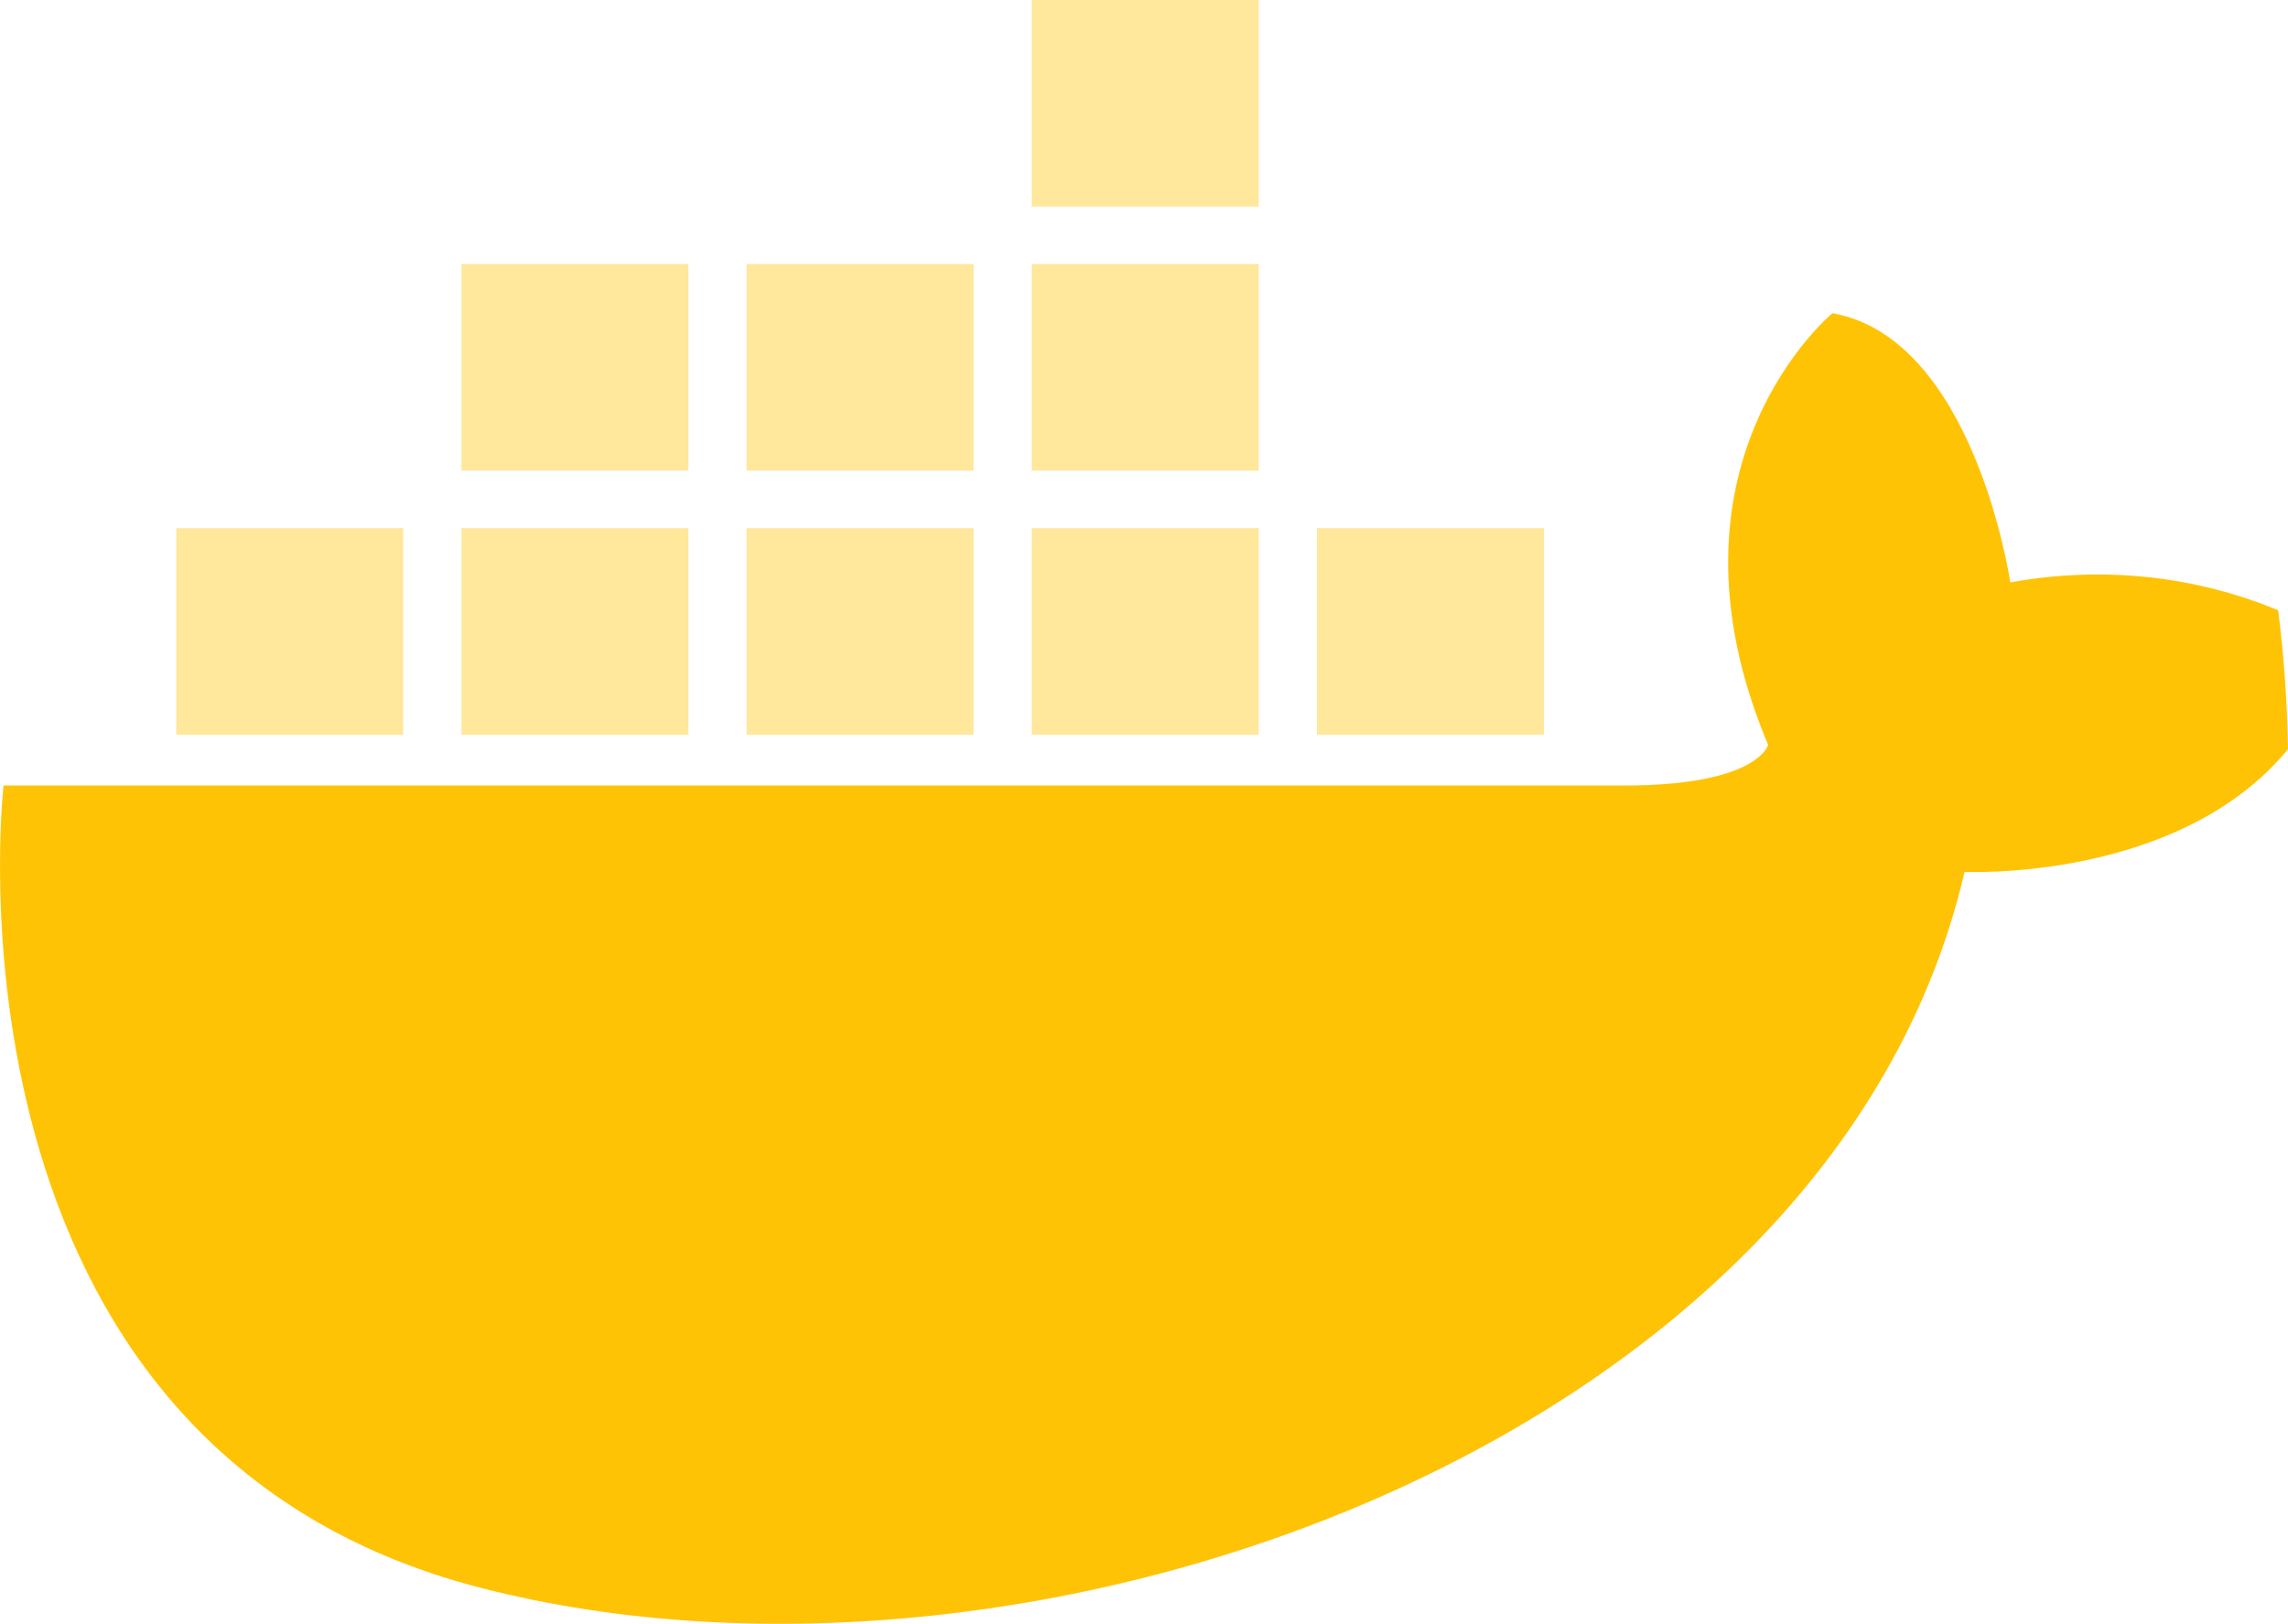
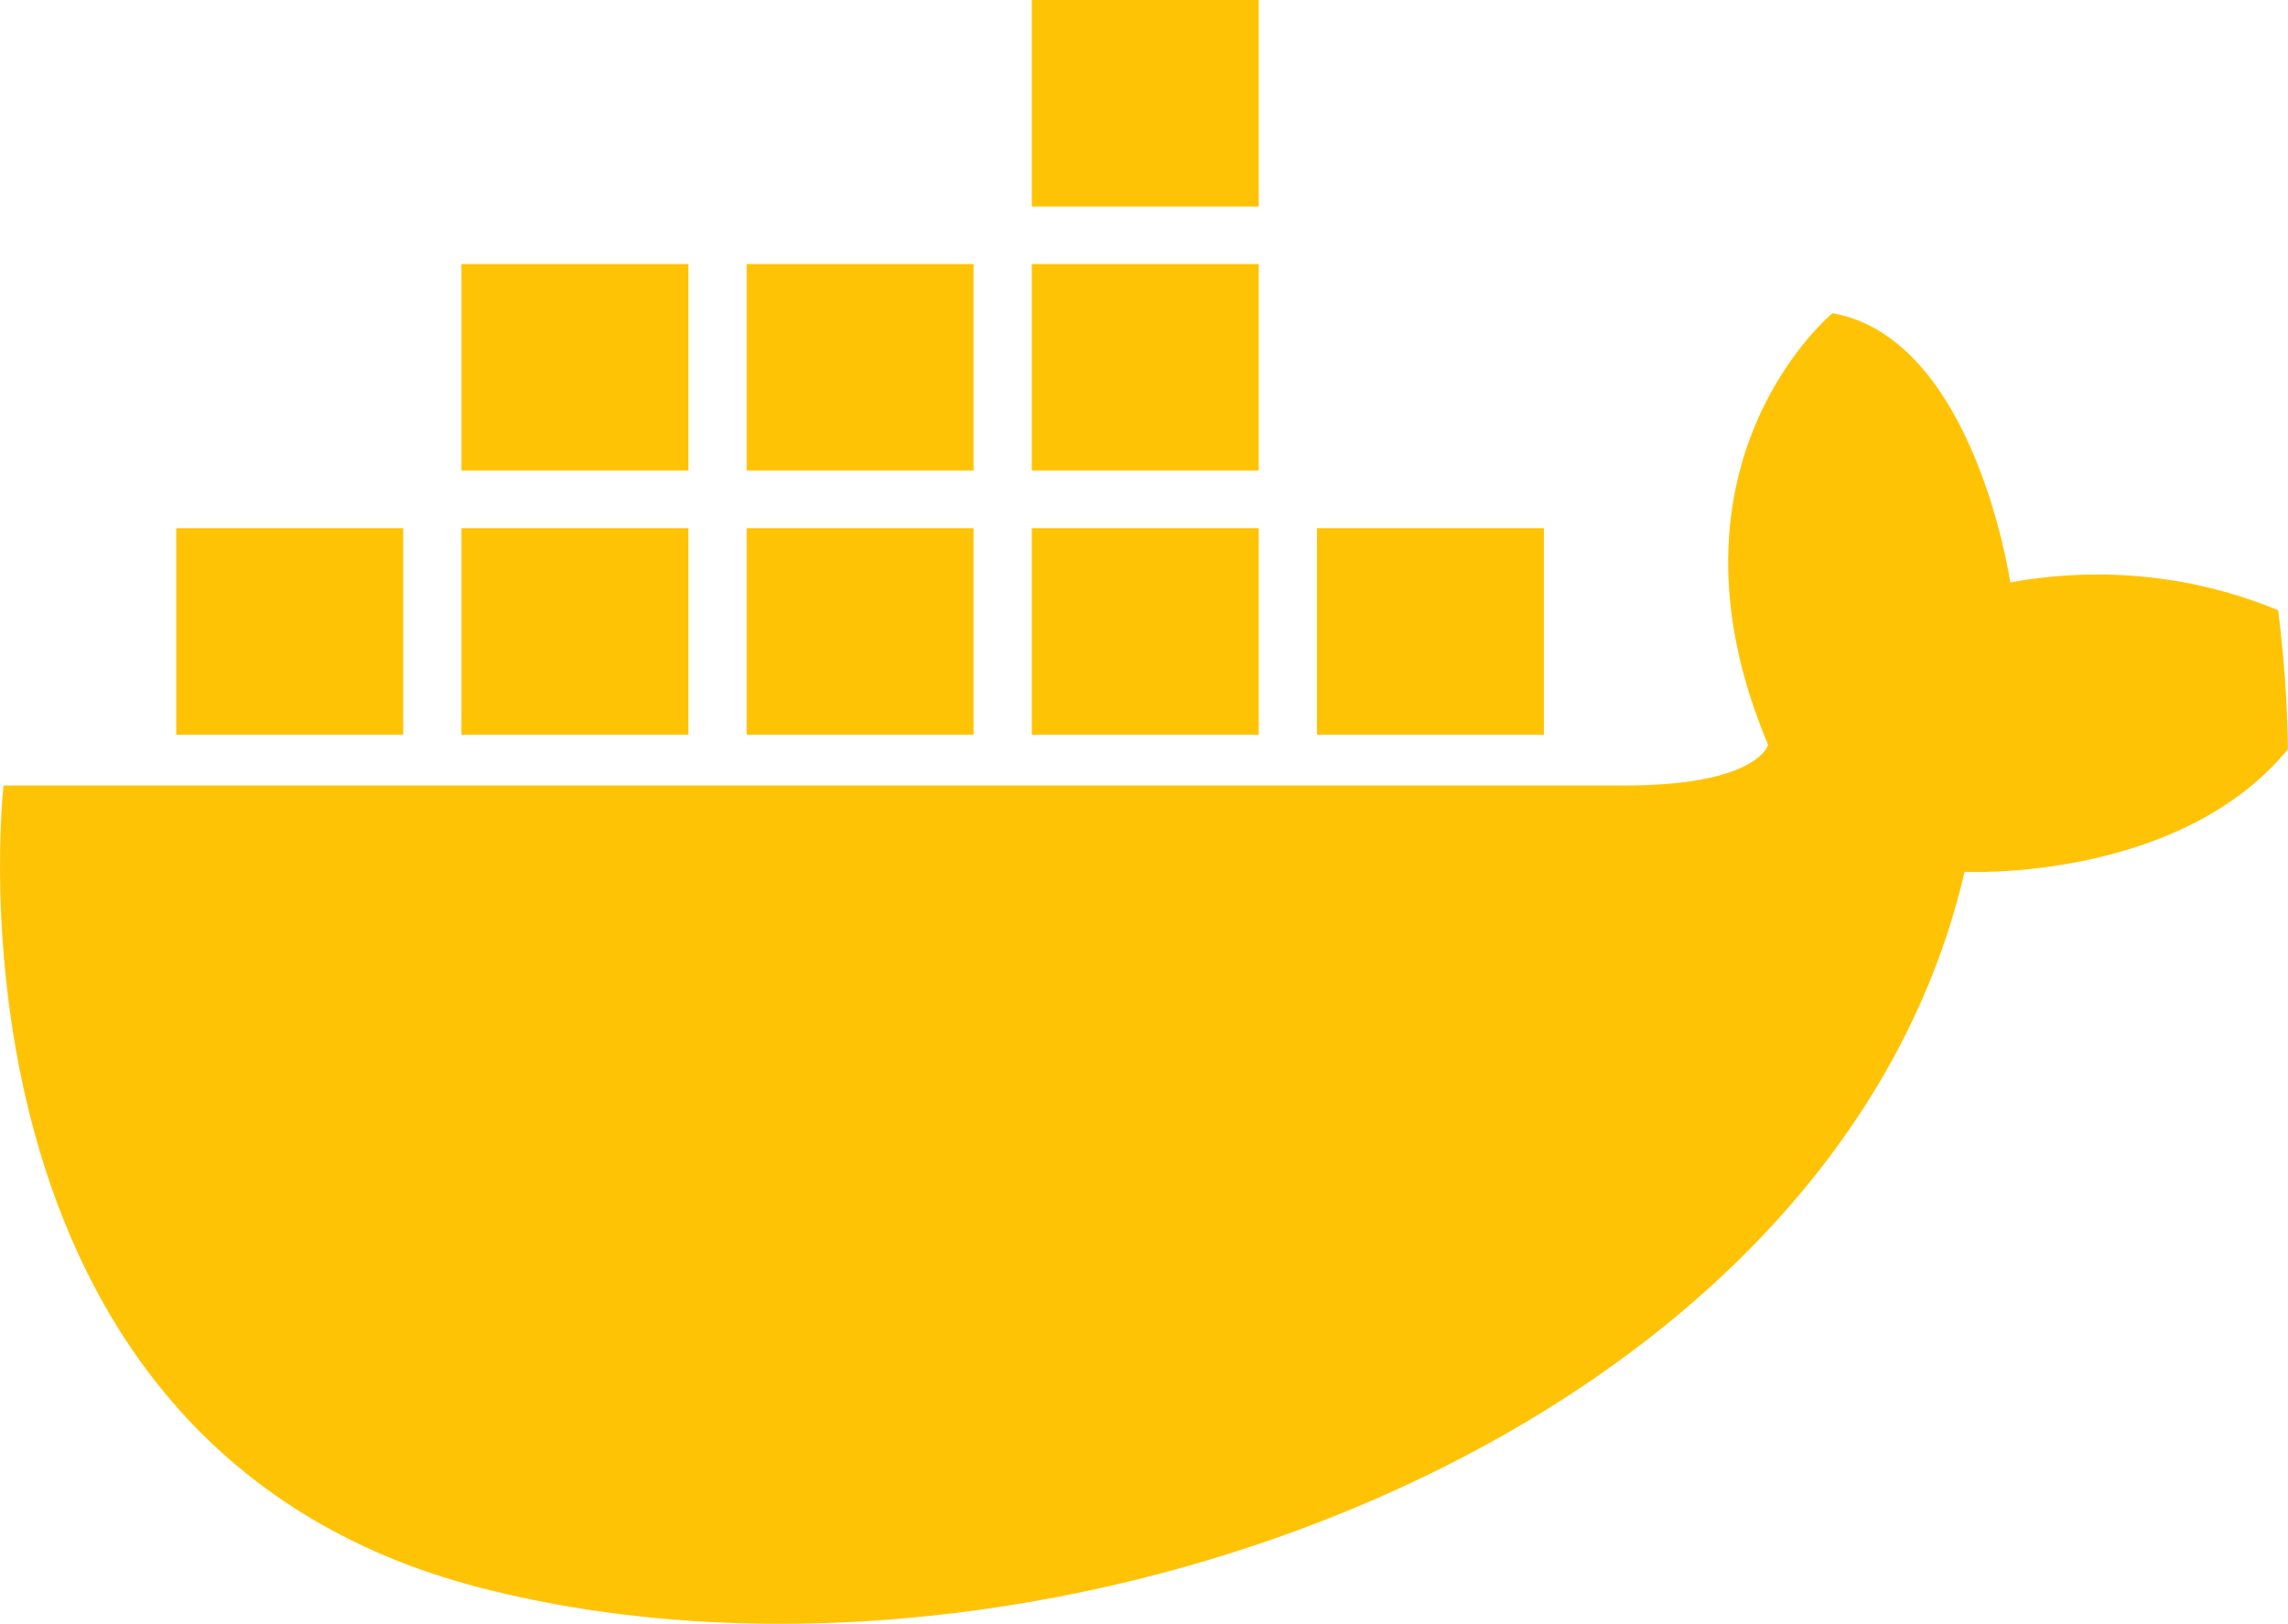
<svg xmlns="http://www.w3.org/2000/svg" version="1.1" id="Capa_1" x="0px" y="0px" viewBox="0 0 90.152 64" xml:space="preserve" width="90.152" height="64">
  <defs id="defs12786">
	
	
	
	
	
	
	
	
	
	
</defs>
  <path id="path12731" d="m 90.152,29.527 c -4.306,5.245 -12.744,4.836 -12.744,4.836 -5.204,22.419 -36.631,33.83 -58.451,28.224 C -2.862,56.984 0.14,30.96 0.14,30.96 H 63.997 c 5.27,0 5.671,-1.601 5.671,-1.601 -4.671,-11.077 2.536,-17.016 2.536,-17.016 5.605,1.003 7.005,10.61 7.005,10.61 4.601,-0.825 8.296,0.156 10.556,1.101 0.226,1.797 0.358,3.623 0.387,5.474 z" style="fill:#ffc306;fill-opacity:1;stroke-width:0.197" />
-   <rect id="rect12733" height="8.14" width="8.942" style="fill:#ffc306;fill-opacity:0.4;stroke-width:0.197" y="20.818" x="6.945" />
-   <rect id="rect12735" height="8.14" width="8.942" style="fill:#ffc306;fill-opacity:0.4;stroke-width:0.197" y="20.818" x="18.183" />
-   <rect id="rect12737" height="8.14" width="8.942" style="fill:#ffc306;fill-opacity:0.4;stroke-width:0.197" y="20.818" x="51.891" />
-   <rect id="rect12739" height="8.14" width="8.942" style="fill:#ffc306;fill-opacity:0.4;stroke-width:0.197" y="20.818" x="40.655" />
-   <rect id="rect12741" height="8.14" width="8.942" style="fill:#ffc306;fill-opacity:0.4;stroke-width:0.197" y="0" x="40.655" />
-   <rect id="rect12743" height="8.14" width="8.942" style="fill:#ffc306;fill-opacity:0.4;stroke-width:0.197" y="20.818" x="29.418" />
-   <rect id="rect12745" height="8.14" width="8.942" style="fill:#ffc306;fill-opacity:0.4;stroke-width:0.197" y="10.408" x="18.183" />
-   <rect id="rect12747" height="8.14" width="8.942" style="fill:#ffc306;fill-opacity:0.4;stroke-width:0.197" y="10.408" x="40.655" />
-   <rect id="rect12749" height="8.14" width="8.942" style="fill:#ffc306;fill-opacity:0.4;stroke-width:0.197" y="10.408" x="29.418" />
+   <rect id="rect12733" height="8.14" width="8.942" style="fill:#ffc306;fill-opacity:1.0;stroke-width:0.197" y="20.818" x="6.945" />
+   <rect id="rect12735" height="8.14" width="8.942" style="fill:#ffc306;fill-opacity:1.0;stroke-width:0.197" y="20.818" x="18.183" />
+   <rect id="rect12737" height="8.14" width="8.942" style="fill:#ffc306;fill-opacity:1.0;stroke-width:0.197" y="20.818" x="51.891" />
+   <rect id="rect12739" height="8.14" width="8.942" style="fill:#ffc306;fill-opacity:1.0;stroke-width:0.197" y="20.818" x="40.655" />
+   <rect id="rect12741" height="8.14" width="8.942" style="fill:#ffc306;fill-opacity:1.0;stroke-width:0.197" y="0" x="40.655" />
+   <rect id="rect12743" height="8.14" width="8.942" style="fill:#ffc306;fill-opacity:1.0;stroke-width:0.197" y="20.818" x="29.418" />
+   <rect id="rect12745" height="8.14" width="8.942" style="fill:#ffc306;fill-opacity:1.0;stroke-width:0.197" y="10.408" x="18.183" />
+   <rect id="rect12747" height="8.14" width="8.942" style="fill:#ffc306;fill-opacity:1.0;stroke-width:0.197" y="10.408" x="40.655" />
+   <rect id="rect12749" height="8.14" width="8.942" style="fill:#ffc306;fill-opacity:1.0;stroke-width:0.197" y="10.408" x="29.418" />
  <g id="g12753" transform="matrix(0.1970059,0,0,0.1970059,-10.70663,-20.04792)">
</g>
  <g id="g12755" transform="matrix(0.1970059,0,0,0.1970059,-10.70663,-20.04792)">
</g>
  <g id="g12757" transform="matrix(0.1970059,0,0,0.1970059,-10.70663,-20.04792)">
</g>
  <g id="g12759" transform="matrix(0.1970059,0,0,0.1970059,-10.70663,-20.04792)">
</g>
  <g id="g12761" transform="matrix(0.1970059,0,0,0.1970059,-10.70663,-20.04792)">
</g>
  <g id="g12763" transform="matrix(0.1970059,0,0,0.1970059,-10.70663,-20.04792)">
</g>
  <g id="g12765" transform="matrix(0.1970059,0,0,0.1970059,-10.70663,-20.04792)">
</g>
  <g id="g12767" transform="matrix(0.1970059,0,0,0.1970059,-10.70663,-20.04792)">
</g>
  <g id="g12769" transform="matrix(0.1970059,0,0,0.1970059,-10.70663,-20.04792)">
</g>
  <g id="g12771" transform="matrix(0.1970059,0,0,0.1970059,-10.70663,-20.04792)">
</g>
  <g id="g12773" transform="matrix(0.1970059,0,0,0.1970059,-10.70663,-20.04792)">
</g>
  <g id="g12775" transform="matrix(0.1970059,0,0,0.1970059,-10.70663,-20.04792)">
</g>
  <g id="g12777" transform="matrix(0.1970059,0,0,0.1970059,-10.70663,-20.04792)">
</g>
  <g id="g12779" transform="matrix(0.1970059,0,0,0.1970059,-10.70663,-20.04792)">
</g>
  <g id="g12781" transform="matrix(0.1970059,0,0,0.1970059,-10.70663,-20.04792)">
</g>
</svg>
